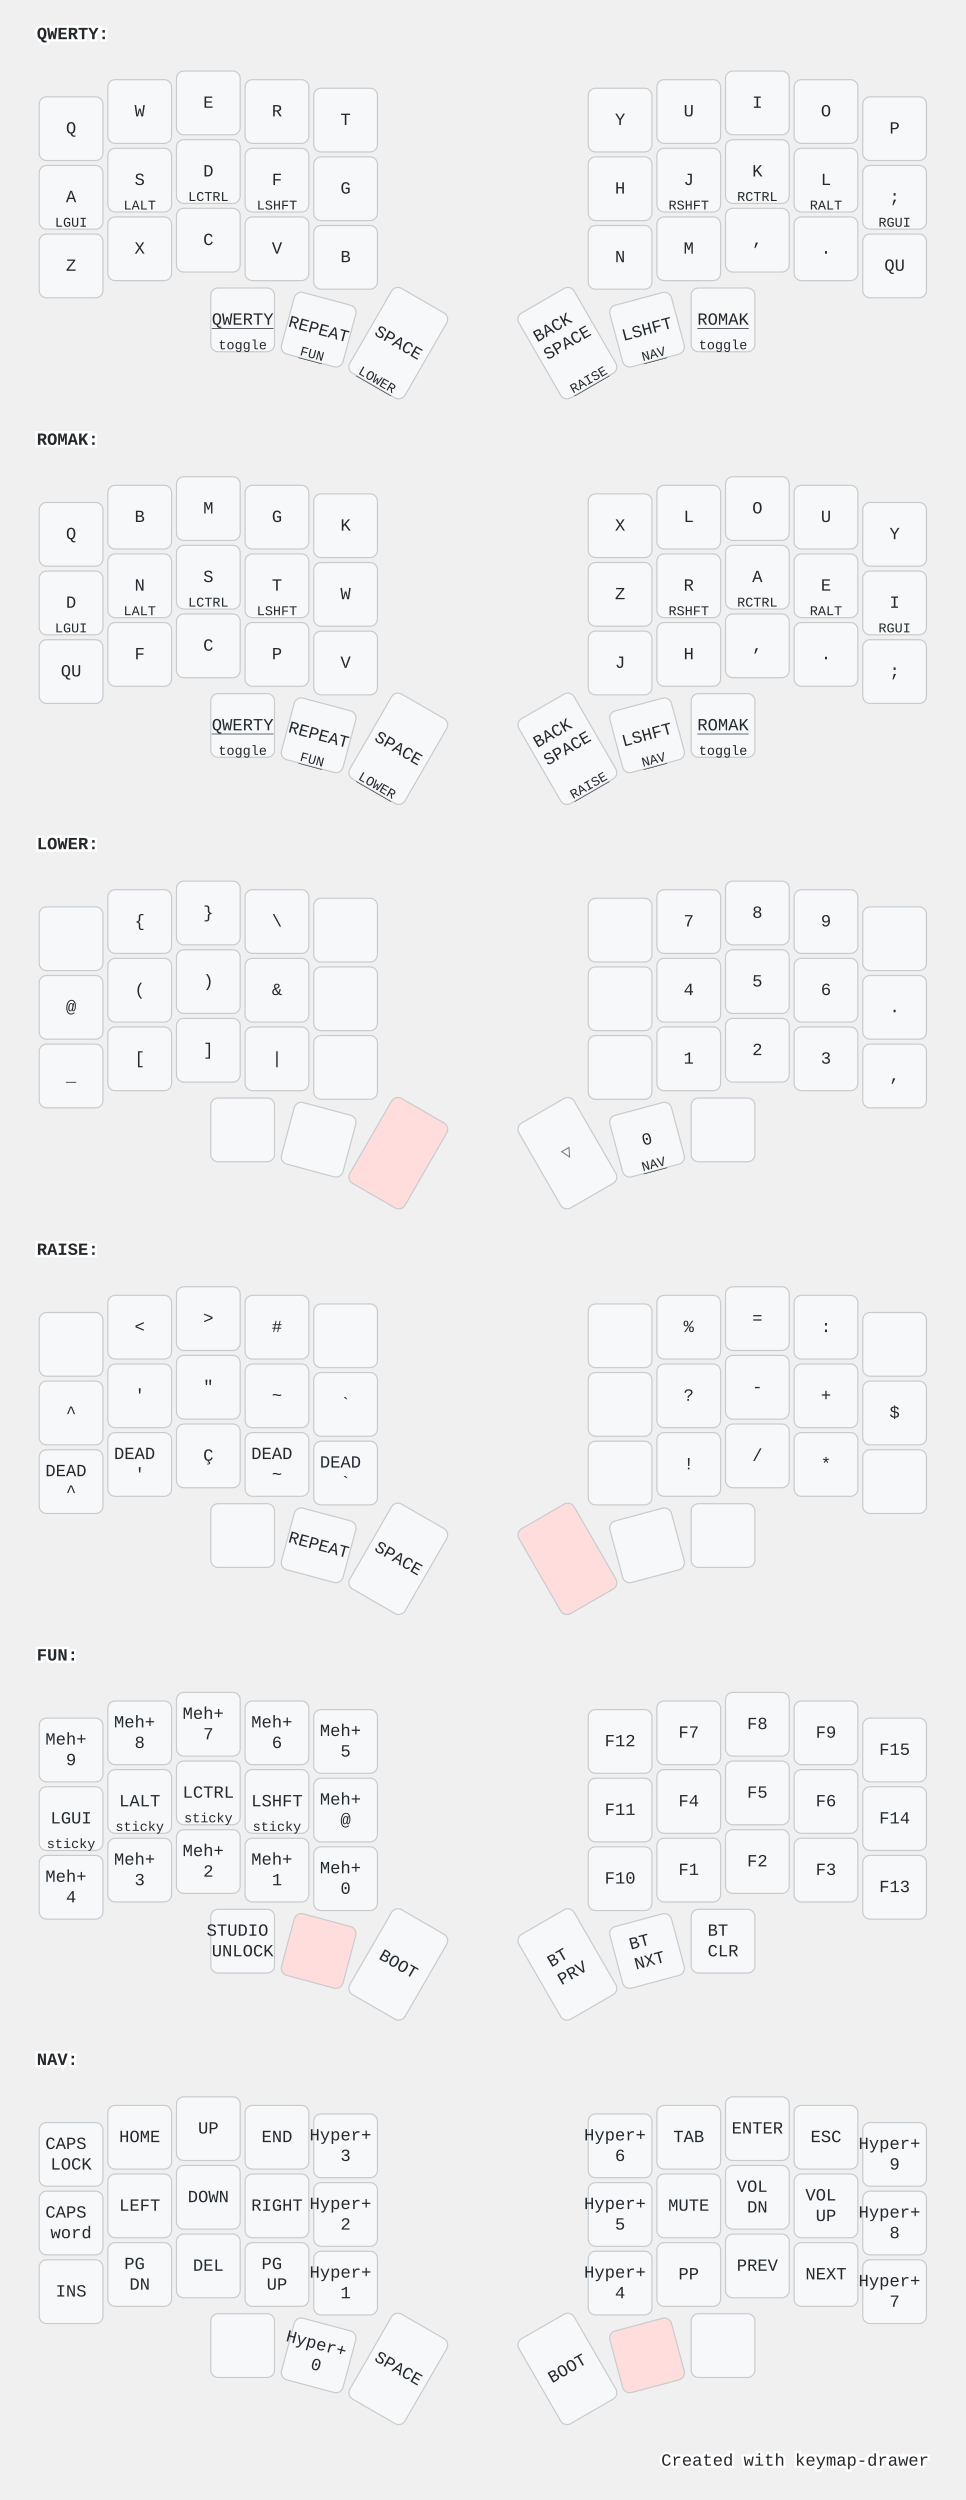
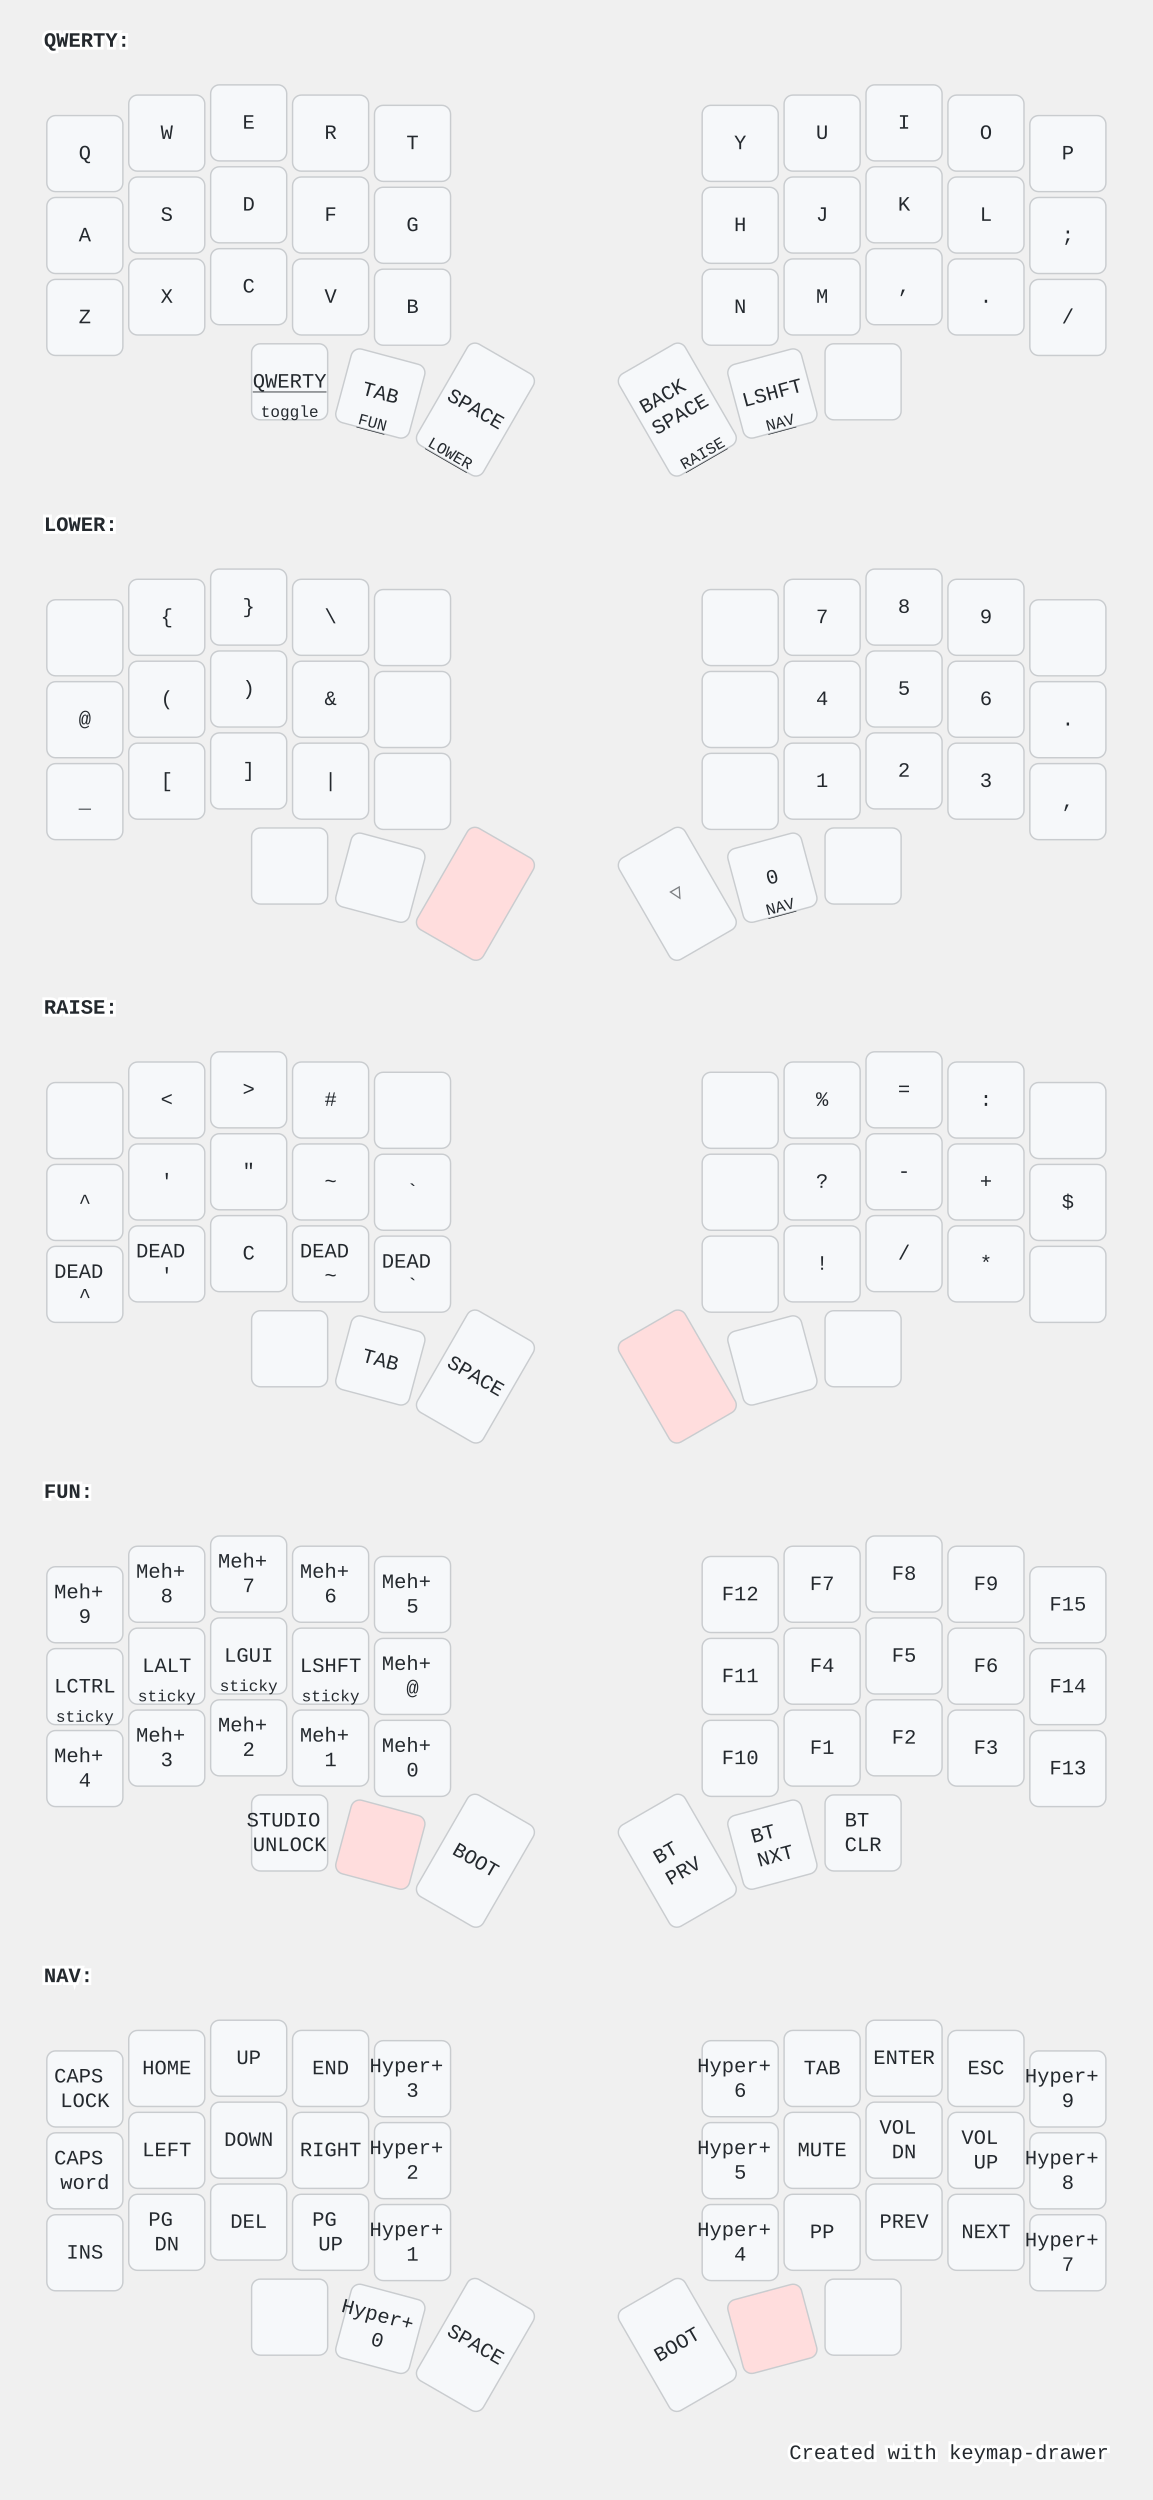
- <svg xmlns="http://www.w3.org/2000/svg" width="788" height="2040" viewBox="0 0 788 2040" class="keymap">
+ <svg xmlns="http://www.w3.org/2000/svg" width="788" height="1709" viewBox="0 0 788 1709" class="keymap">
  <style>/* inherit to force styles through use tags */
svg path {
    fill: inherit;
}

/* font and background color specifications */
svg.keymap {
    font-family: SFMono-Regular,Consolas,Liberation Mono,Menlo,monospace;
    font-size: 14px;
    font-kerning: normal;
    text-rendering: optimizeLegibility;
    fill: #24292e;
}

/* default key styling */
rect.key {
    fill: #f6f8fa;
}

rect.key, rect.combo {
    stroke: #c9cccf;
    stroke-width: 1;
}

/* default key side styling, only used is draw_key_sides is set */
rect.side {
    filter: brightness(90%);
}

/* color accent for combo boxes */
rect.combo, rect.combo-separate {
    fill: #cdf;
}

/* color accent for held keys */
rect.held, rect.combo.held {
    fill: #fdd;
}

/* color accent for ghost (optional) keys */
rect.ghost, rect.combo.ghost {
    stroke-dasharray: 4, 4;
    stroke-width: 2;
}

text {
    text-anchor: middle;
    dominant-baseline: middle;
}

/* styling for layer labels */
text.label {
    font-weight: bold;
    text-anchor: start;
    stroke: white;
    stroke-width: 4;
    paint-order: stroke;
}

/* styling for optional footer */
text.footer {
    text-anchor: end;
    dominant-baseline: auto;
    stroke: white;
    stroke-width: 4;
    paint-order: stroke;
}

- /* styling for combo tap, and key hold/shifted label text */
- text.combo, text.hold, text.shifted {
+ /* styling for combo tap, and key non-tap label text */
+ text.combo, text.hold, text.shifted, text.left, text.right, text.tl, text.tr, text.bl, text.br {
    font-size: 11px;
}

- text.hold {
+ text.hold, text.bl, text.br {
    text-anchor: middle;
    dominant-baseline: auto;
}

- text.shifted {
+ text.shifted, text.tl, text.tr {
    text-anchor: middle;
    dominant-baseline: hanging;
}

+ text.left, text.tl, text.bl {
+     text-anchor: start;
+ }
+ 
+ text.right, text.tr, text.br {
+     text-anchor: end;
+ }
+ 
text.layer-activator {
    text-decoration: underline;
}

/* styling for hold/shifted label text in combo box */
- text.combo.hold, text.combo.shifted {
+ text.combo.hold, text.combo.shifted, text.combo.left, text.combo.right {
    font-size: 8px;
}

/* lighter symbol for transparent keys */
text.trans {
    fill: #7b7e81;
}

/* styling for combo dendrons */
path.combo {
    stroke-width: 1;
    stroke: gray;
    fill: none;
}

/* Start Tabler Icons Cleanup */
/* cannot use height/width with glyphs */
.icon-tabler &gt; path {
    fill: inherit;
    stroke: inherit;
    stroke-width: 2;
}
/* hide tabler's default box */
.icon-tabler &gt; path[stroke="none"][fill="none"] {
    visibility: hidden;
}
/* End Tabler Icons Cleanup */

@media (prefers-color-scheme: dark) {
svg.keymap { fill: #d1d6db; }
rect.key { fill: #3f4750; }
rect.key, rect.combo { stroke: #60666c; }
rect.combo, rect.combo-separate { fill: #1f3d7a; }
rect.held, rect.combo.held { fill: #854747; }
text.label, text.footer { stroke: black; }
text.trans { fill: #7e8184; }
path.combo { stroke: #7f7f7f; }

}</style>
  <g transform="translate(30, 0)" class="layer-QWERTY">
    <text x="0" y="28" class="label" id="QWERTY">QWERTY:</text>
    <g transform="translate(0, 56)">
      <g transform="translate(28, 49)" class="key keypos-0">
        <rect rx="6" ry="6" x="-26" y="-26" width="52" height="52" class="key" />
        <text x="0" y="0" class="key tap">Q</text>
      </g>
      <g transform="translate(84, 35)" class="key keypos-1">
        <rect rx="6" ry="6" x="-26" y="-26" width="52" height="52" class="key" />
        <text x="0" y="0" class="key tap">W</text>
      </g>
      <g transform="translate(140, 28)" class="key keypos-2">
        <rect rx="6" ry="6" x="-26" y="-26" width="52" height="52" class="key" />
        <text x="0" y="0" class="key tap">E</text>
      </g>
      <g transform="translate(196, 35)" class="key keypos-3">
        <rect rx="6" ry="6" x="-26" y="-26" width="52" height="52" class="key" />
        <text x="0" y="0" class="key tap">R</text>
      </g>
      <g transform="translate(252, 42)" class="key keypos-4">
        <rect rx="6" ry="6" x="-26" y="-26" width="52" height="52" class="key" />
        <text x="0" y="0" class="key tap">T</text>
      </g>
      <g transform="translate(476, 42)" class="key keypos-5">
        <rect rx="6" ry="6" x="-26" y="-26" width="52" height="52" class="key" />
        <text x="0" y="0" class="key tap">Y</text>
      </g>
      <g transform="translate(532, 35)" class="key keypos-6">
        <rect rx="6" ry="6" x="-26" y="-26" width="52" height="52" class="key" />
        <text x="0" y="0" class="key tap">U</text>
      </g>
      <g transform="translate(588, 28)" class="key keypos-7">
        <rect rx="6" ry="6" x="-26" y="-26" width="52" height="52" class="key" />
        <text x="0" y="0" class="key tap">I</text>
      </g>
      <g transform="translate(644, 35)" class="key keypos-8">
        <rect rx="6" ry="6" x="-26" y="-26" width="52" height="52" class="key" />
        <text x="0" y="0" class="key tap">O</text>
      </g>
      <g transform="translate(700, 49)" class="key keypos-9">
        <rect rx="6" ry="6" x="-26" y="-26" width="52" height="52" class="key" />
        <text x="0" y="0" class="key tap">P</text>
      </g>
      <g transform="translate(28, 105)" class="key keypos-10">
        <rect rx="6" ry="6" x="-26" y="-26" width="52" height="52" class="key" />
        <text x="0" y="0" class="key tap">A</text>
-         <text x="0" y="24" class="key hold">LGUI</text>
      </g>
      <g transform="translate(84, 91)" class="key keypos-11">
        <rect rx="6" ry="6" x="-26" y="-26" width="52" height="52" class="key" />
        <text x="0" y="0" class="key tap">S</text>
-         <text x="0" y="24" class="key hold">LALT</text>
      </g>
      <g transform="translate(140, 84)" class="key keypos-12">
        <rect rx="6" ry="6" x="-26" y="-26" width="52" height="52" class="key" />
        <text x="0" y="0" class="key tap">D</text>
-         <text x="0" y="24" class="key hold">LCTRL</text>
      </g>
      <g transform="translate(196, 91)" class="key keypos-13">
        <rect rx="6" ry="6" x="-26" y="-26" width="52" height="52" class="key" />
        <text x="0" y="0" class="key tap">F</text>
-         <text x="0" y="24" class="key hold">LSHFT</text>
      </g>
      <g transform="translate(252, 98)" class="key keypos-14">
        <rect rx="6" ry="6" x="-26" y="-26" width="52" height="52" class="key" />
        <text x="0" y="0" class="key tap">G</text>
      </g>
      <g transform="translate(476, 98)" class="key keypos-15">
        <rect rx="6" ry="6" x="-26" y="-26" width="52" height="52" class="key" />
        <text x="0" y="0" class="key tap">H</text>
      </g>
      <g transform="translate(532, 91)" class="key keypos-16">
        <rect rx="6" ry="6" x="-26" y="-26" width="52" height="52" class="key" />
        <text x="0" y="0" class="key tap">J</text>
-         <text x="0" y="24" class="key hold">RSHFT</text>
      </g>
      <g transform="translate(588, 84)" class="key keypos-17">
        <rect rx="6" ry="6" x="-26" y="-26" width="52" height="52" class="key" />
        <text x="0" y="0" class="key tap">K</text>
-         <text x="0" y="24" class="key hold">RCTRL</text>
      </g>
      <g transform="translate(644, 91)" class="key keypos-18">
        <rect rx="6" ry="6" x="-26" y="-26" width="52" height="52" class="key" />
        <text x="0" y="0" class="key tap">L</text>
-         <text x="0" y="24" class="key hold">RALT</text>
      </g>
      <g transform="translate(700, 105)" class="key keypos-19">
        <rect rx="6" ry="6" x="-26" y="-26" width="52" height="52" class="key" />
        <text x="0" y="0" class="key tap">;</text>
-         <text x="0" y="24" class="key hold">RGUI</text>
      </g>
      <g transform="translate(28, 161)" class="key keypos-20">
        <rect rx="6" ry="6" x="-26" y="-26" width="52" height="52" class="key" />
        <text x="0" y="0" class="key tap">Z</text>
      </g>
      <g transform="translate(84, 147)" class="key keypos-21">
        <rect rx="6" ry="6" x="-26" y="-26" width="52" height="52" class="key" />
        <text x="0" y="0" class="key tap">X</text>
      </g>
      <g transform="translate(140, 140)" class="key keypos-22">
        <rect rx="6" ry="6" x="-26" y="-26" width="52" height="52" class="key" />
        <text x="0" y="0" class="key tap">C</text>
      </g>
      <g transform="translate(196, 147)" class="key keypos-23">
        <rect rx="6" ry="6" x="-26" y="-26" width="52" height="52" class="key" />
        <text x="0" y="0" class="key tap">V</text>
      </g>
      <g transform="translate(252, 154)" class="key keypos-24">
        <rect rx="6" ry="6" x="-26" y="-26" width="52" height="52" class="key" />
        <text x="0" y="0" class="key tap">B</text>
      </g>
      <g transform="translate(476, 154)" class="key keypos-25">
        <rect rx="6" ry="6" x="-26" y="-26" width="52" height="52" class="key" />
        <text x="0" y="0" class="key tap">N</text>
      </g>
      <g transform="translate(532, 147)" class="key keypos-26">
        <rect rx="6" ry="6" x="-26" y="-26" width="52" height="52" class="key" />
        <text x="0" y="0" class="key tap">M</text>
      </g>
      <g transform="translate(588, 140)" class="key keypos-27">
        <rect rx="6" ry="6" x="-26" y="-26" width="52" height="52" class="key" />
        <text x="0" y="0" class="key tap">,</text>
      </g>
      <g transform="translate(644, 147)" class="key keypos-28">
        <rect rx="6" ry="6" x="-26" y="-26" width="52" height="52" class="key" />
        <text x="0" y="0" class="key tap">.</text>
      </g>
      <g transform="translate(700, 161)" class="key keypos-29">
        <rect rx="6" ry="6" x="-26" y="-26" width="52" height="52" class="key" />
-         <text x="0" y="0" class="key tap">QU</text>
+         <text x="0" y="0" class="key tap">/</text>
      </g>
      <g transform="translate(168, 205)" class="key keypos-30">
        <rect rx="6" ry="6" x="-26" y="-26" width="52" height="52" class="key" />
        <a href="#QWERTY">
          <text x="0" y="0" class="key tap layer-activator">QWERTY</text>
        </a>
        <text x="0" y="24" class="key hold">toggle</text>
      </g>
      <g transform="translate(230, 213) rotate(15.0)" class="key keypos-31">
        <rect rx="6" ry="6" x="-26" y="-26" width="52" height="52" class="key" />
-         <text x="0" y="0" class="key tap">REPEAT</text>
+         <text x="0" y="0" class="key tap">TAB</text>
        <a href="#FUN">
          <text x="0" y="24" class="key hold layer-activator">FUN</text>
        </a>
      </g>
      <g transform="translate(295, 224) rotate(30.0)" class="key keypos-32">
        <rect rx="6" ry="6" x="-26" y="-40" width="52" height="80" class="key" />
        <text x="0" y="0" class="key tap">SPACE</text>
        <a href="#LOWER">
          <text x="0" y="38" class="key hold layer-activator">LOWER</text>
        </a>
      </g>
      <g transform="translate(433, 224) rotate(-30.0)" class="key keypos-33">
        <rect rx="6" ry="6" x="-26" y="-40" width="52" height="80" class="key" />
        <text x="0" y="0" class="key tap">
-           <tspan x="0" dy="-1.2em">BACK</tspan>
+           <tspan x="0" dy="-0.9em">BACK</tspan>
          <tspan x="0" dy="1.2em">SPACE</tspan>
        </text>
        <a href="#RAISE">
          <text x="0" y="38" class="key hold layer-activator">RAISE</text>
        </a>
      </g>
      <g transform="translate(498, 213) rotate(-15.0)" class="key keypos-34">
        <rect rx="6" ry="6" x="-26" y="-26" width="52" height="52" class="key" />
        <text x="0" y="0" class="key tap">LSHFT</text>
        <a href="#NAV">
          <text x="0" y="24" class="key hold layer-activator">NAV</text>
        </a>
      </g>
      <g transform="translate(560, 205)" class="key keypos-35">
        <rect rx="6" ry="6" x="-26" y="-26" width="52" height="52" class="key" />
-         <a href="#ROMAK">
-           <text x="0" y="0" class="key tap layer-activator">ROMAK</text>
-         </a>
-         <text x="0" y="24" class="key hold">toggle</text>
      </g>
    </g>
  </g>
-   <g transform="translate(30, 331)" class="layer-ROMAK">
-     <text x="0" y="28" class="label" id="ROMAK">ROMAK:</text>
-     <g transform="translate(0, 56)">
-       <g transform="translate(28, 49)" class="key keypos-0">
-         <rect rx="6" ry="6" x="-26" y="-26" width="52" height="52" class="key" />
-         <text x="0" y="0" class="key tap">Q</text>
-       </g>
-       <g transform="translate(84, 35)" class="key keypos-1">
-         <rect rx="6" ry="6" x="-26" y="-26" width="52" height="52" class="key" />
-         <text x="0" y="0" class="key tap">B</text>
-       </g>
-       <g transform="translate(140, 28)" class="key keypos-2">
-         <rect rx="6" ry="6" x="-26" y="-26" width="52" height="52" class="key" />
-         <text x="0" y="0" class="key tap">M</text>
-       </g>
-       <g transform="translate(196, 35)" class="key keypos-3">
-         <rect rx="6" ry="6" x="-26" y="-26" width="52" height="52" class="key" />
-         <text x="0" y="0" class="key tap">G</text>
-       </g>
-       <g transform="translate(252, 42)" class="key keypos-4">
-         <rect rx="6" ry="6" x="-26" y="-26" width="52" height="52" class="key" />
-         <text x="0" y="0" class="key tap">K</text>
-       </g>
-       <g transform="translate(476, 42)" class="key keypos-5">
-         <rect rx="6" ry="6" x="-26" y="-26" width="52" height="52" class="key" />
-         <text x="0" y="0" class="key tap">X</text>
-       </g>
-       <g transform="translate(532, 35)" class="key keypos-6">
-         <rect rx="6" ry="6" x="-26" y="-26" width="52" height="52" class="key" />
-         <text x="0" y="0" class="key tap">L</text>
-       </g>
-       <g transform="translate(588, 28)" class="key keypos-7">
-         <rect rx="6" ry="6" x="-26" y="-26" width="52" height="52" class="key" />
-         <text x="0" y="0" class="key tap">O</text>
-       </g>
-       <g transform="translate(644, 35)" class="key keypos-8">
-         <rect rx="6" ry="6" x="-26" y="-26" width="52" height="52" class="key" />
-         <text x="0" y="0" class="key tap">U</text>
-       </g>
-       <g transform="translate(700, 49)" class="key keypos-9">
-         <rect rx="6" ry="6" x="-26" y="-26" width="52" height="52" class="key" />
-         <text x="0" y="0" class="key tap">Y</text>
-       </g>
-       <g transform="translate(28, 105)" class="key keypos-10">
-         <rect rx="6" ry="6" x="-26" y="-26" width="52" height="52" class="key" />
-         <text x="0" y="0" class="key tap">D</text>
-         <text x="0" y="24" class="key hold">LGUI</text>
-       </g>
-       <g transform="translate(84, 91)" class="key keypos-11">
-         <rect rx="6" ry="6" x="-26" y="-26" width="52" height="52" class="key" />
-         <text x="0" y="0" class="key tap">N</text>
-         <text x="0" y="24" class="key hold">LALT</text>
-       </g>
-       <g transform="translate(140, 84)" class="key keypos-12">
-         <rect rx="6" ry="6" x="-26" y="-26" width="52" height="52" class="key" />
-         <text x="0" y="0" class="key tap">S</text>
-         <text x="0" y="24" class="key hold">LCTRL</text>
-       </g>
-       <g transform="translate(196, 91)" class="key keypos-13">
-         <rect rx="6" ry="6" x="-26" y="-26" width="52" height="52" class="key" />
-         <text x="0" y="0" class="key tap">T</text>
-         <text x="0" y="24" class="key hold">LSHFT</text>
-       </g>
-       <g transform="translate(252, 98)" class="key keypos-14">
-         <rect rx="6" ry="6" x="-26" y="-26" width="52" height="52" class="key" />
-         <text x="0" y="0" class="key tap">W</text>
-       </g>
-       <g transform="translate(476, 98)" class="key keypos-15">
-         <rect rx="6" ry="6" x="-26" y="-26" width="52" height="52" class="key" />
-         <text x="0" y="0" class="key tap">Z</text>
-       </g>
-       <g transform="translate(532, 91)" class="key keypos-16">
-         <rect rx="6" ry="6" x="-26" y="-26" width="52" height="52" class="key" />
-         <text x="0" y="0" class="key tap">R</text>
-         <text x="0" y="24" class="key hold">RSHFT</text>
-       </g>
-       <g transform="translate(588, 84)" class="key keypos-17">
-         <rect rx="6" ry="6" x="-26" y="-26" width="52" height="52" class="key" />
-         <text x="0" y="0" class="key tap">A</text>
-         <text x="0" y="24" class="key hold">RCTRL</text>
-       </g>
-       <g transform="translate(644, 91)" class="key keypos-18">
-         <rect rx="6" ry="6" x="-26" y="-26" width="52" height="52" class="key" />
-         <text x="0" y="0" class="key tap">E</text>
-         <text x="0" y="24" class="key hold">RALT</text>
-       </g>
-       <g transform="translate(700, 105)" class="key keypos-19">
-         <rect rx="6" ry="6" x="-26" y="-26" width="52" height="52" class="key" />
-         <text x="0" y="0" class="key tap">I</text>
-         <text x="0" y="24" class="key hold">RGUI</text>
-       </g>
-       <g transform="translate(28, 161)" class="key keypos-20">
-         <rect rx="6" ry="6" x="-26" y="-26" width="52" height="52" class="key" />
-         <text x="0" y="0" class="key tap">QU</text>
-       </g>
-       <g transform="translate(84, 147)" class="key keypos-21">
-         <rect rx="6" ry="6" x="-26" y="-26" width="52" height="52" class="key" />
-         <text x="0" y="0" class="key tap">F</text>
-       </g>
-       <g transform="translate(140, 140)" class="key keypos-22">
-         <rect rx="6" ry="6" x="-26" y="-26" width="52" height="52" class="key" />
-         <text x="0" y="0" class="key tap">C</text>
-       </g>
-       <g transform="translate(196, 147)" class="key keypos-23">
-         <rect rx="6" ry="6" x="-26" y="-26" width="52" height="52" class="key" />
-         <text x="0" y="0" class="key tap">P</text>
-       </g>
-       <g transform="translate(252, 154)" class="key keypos-24">
-         <rect rx="6" ry="6" x="-26" y="-26" width="52" height="52" class="key" />
-         <text x="0" y="0" class="key tap">V</text>
-       </g>
-       <g transform="translate(476, 154)" class="key keypos-25">
-         <rect rx="6" ry="6" x="-26" y="-26" width="52" height="52" class="key" />
-         <text x="0" y="0" class="key tap">J</text>
-       </g>
-       <g transform="translate(532, 147)" class="key keypos-26">
-         <rect rx="6" ry="6" x="-26" y="-26" width="52" height="52" class="key" />
-         <text x="0" y="0" class="key tap">H</text>
-       </g>
-       <g transform="translate(588, 140)" class="key keypos-27">
-         <rect rx="6" ry="6" x="-26" y="-26" width="52" height="52" class="key" />
-         <text x="0" y="0" class="key tap">,</text>
-       </g>
-       <g transform="translate(644, 147)" class="key keypos-28">
-         <rect rx="6" ry="6" x="-26" y="-26" width="52" height="52" class="key" />
-         <text x="0" y="0" class="key tap">.</text>
-       </g>
-       <g transform="translate(700, 161)" class="key keypos-29">
-         <rect rx="6" ry="6" x="-26" y="-26" width="52" height="52" class="key" />
-         <text x="0" y="0" class="key tap">;</text>
-       </g>
-       <g transform="translate(168, 205)" class="key keypos-30">
-         <rect rx="6" ry="6" x="-26" y="-26" width="52" height="52" class="key" />
-         <a href="#QWERTY">
-           <text x="0" y="0" class="key tap layer-activator">QWERTY</text>
-         </a>
-         <text x="0" y="24" class="key hold">toggle</text>
-       </g>
-       <g transform="translate(230, 213) rotate(15.0)" class="key keypos-31">
-         <rect rx="6" ry="6" x="-26" y="-26" width="52" height="52" class="key" />
-         <text x="0" y="0" class="key tap">REPEAT</text>
-         <a href="#FUN">
-           <text x="0" y="24" class="key hold layer-activator">FUN</text>
-         </a>
-       </g>
-       <g transform="translate(295, 224) rotate(30.0)" class="key keypos-32">
-         <rect rx="6" ry="6" x="-26" y="-40" width="52" height="80" class="key" />
-         <text x="0" y="0" class="key tap">SPACE</text>
-         <a href="#LOWER">
-           <text x="0" y="38" class="key hold layer-activator">LOWER</text>
-         </a>
-       </g>
-       <g transform="translate(433, 224) rotate(-30.0)" class="key keypos-33">
-         <rect rx="6" ry="6" x="-26" y="-40" width="52" height="80" class="key" />
-         <text x="0" y="0" class="key tap">
-           <tspan x="0" dy="-1.2em">BACK</tspan>
-           <tspan x="0" dy="1.2em">SPACE</tspan>
-         </text>
-         <a href="#RAISE">
-           <text x="0" y="38" class="key hold layer-activator">RAISE</text>
-         </a>
-       </g>
-       <g transform="translate(498, 213) rotate(-15.0)" class="key keypos-34">
-         <rect rx="6" ry="6" x="-26" y="-26" width="52" height="52" class="key" />
-         <text x="0" y="0" class="key tap">LSHFT</text>
-         <a href="#NAV">
-           <text x="0" y="24" class="key hold layer-activator">NAV</text>
-         </a>
-       </g>
-       <g transform="translate(560, 205)" class="key keypos-35">
-         <rect rx="6" ry="6" x="-26" y="-26" width="52" height="52" class="key" />
-         <a href="#ROMAK">
-           <text x="0" y="0" class="key tap layer-activator">ROMAK</text>
-         </a>
-         <text x="0" y="24" class="key hold">toggle</text>
-       </g>
-     </g>
-   </g>
-   <g transform="translate(30, 661)" class="layer-LOWER">
+   <g transform="translate(30, 331)" class="layer-LOWER">
    <text x="0" y="28" class="label" id="LOWER">LOWER:</text>
    <g transform="translate(0, 56)">
      <g transform="translate(28, 49)" class="key keypos-0">
        <rect rx="6" ry="6" x="-26" y="-26" width="52" height="52" class="key" />
      </g>
      <g transform="translate(84, 35)" class="key keypos-1">
        <rect rx="6" ry="6" x="-26" y="-26" width="52" height="52" class="key" />
        <text x="0" y="0" class="key tap">{</text>
      </g>
      <g transform="translate(140, 28)" class="key keypos-2">
        <rect rx="6" ry="6" x="-26" y="-26" width="52" height="52" class="key" />
        <text x="0" y="0" class="key tap">}</text>
      </g>
      <g transform="translate(196, 35)" class="key keypos-3">
        <rect rx="6" ry="6" x="-26" y="-26" width="52" height="52" class="key" />
        <text x="0" y="0" class="key tap">\</text>
      </g>
      <g transform="translate(252, 42)" class="key keypos-4">
        <rect rx="6" ry="6" x="-26" y="-26" width="52" height="52" class="key" />
      </g>
      <g transform="translate(476, 42)" class="key keypos-5">
        <rect rx="6" ry="6" x="-26" y="-26" width="52" height="52" class="key" />
      </g>
      <g transform="translate(532, 35)" class="key keypos-6">
        <rect rx="6" ry="6" x="-26" y="-26" width="52" height="52" class="key" />
        <text x="0" y="0" class="key tap">7</text>
      </g>
      <g transform="translate(588, 28)" class="key keypos-7">
        <rect rx="6" ry="6" x="-26" y="-26" width="52" height="52" class="key" />
        <text x="0" y="0" class="key tap">8</text>
      </g>
      <g transform="translate(644, 35)" class="key keypos-8">
        <rect rx="6" ry="6" x="-26" y="-26" width="52" height="52" class="key" />
        <text x="0" y="0" class="key tap">9</text>
      </g>
      <g transform="translate(700, 49)" class="key keypos-9">
        <rect rx="6" ry="6" x="-26" y="-26" width="52" height="52" class="key" />
      </g>
      <g transform="translate(28, 105)" class="key keypos-10">
        <rect rx="6" ry="6" x="-26" y="-26" width="52" height="52" class="key" />
        <text x="0" y="0" class="key tap">@</text>
      </g>
      <g transform="translate(84, 91)" class="key keypos-11">
        <rect rx="6" ry="6" x="-26" y="-26" width="52" height="52" class="key" />
        <text x="0" y="0" class="key tap">(</text>
      </g>
      <g transform="translate(140, 84)" class="key keypos-12">
        <rect rx="6" ry="6" x="-26" y="-26" width="52" height="52" class="key" />
        <text x="0" y="0" class="key tap">)</text>
      </g>
      <g transform="translate(196, 91)" class="key keypos-13">
        <rect rx="6" ry="6" x="-26" y="-26" width="52" height="52" class="key" />
        <text x="0" y="0" class="key tap">&amp;</text>
      </g>
      <g transform="translate(252, 98)" class="key keypos-14">
        <rect rx="6" ry="6" x="-26" y="-26" width="52" height="52" class="key" />
      </g>
      <g transform="translate(476, 98)" class="key keypos-15">
        <rect rx="6" ry="6" x="-26" y="-26" width="52" height="52" class="key" />
      </g>
      <g transform="translate(532, 91)" class="key keypos-16">
        <rect rx="6" ry="6" x="-26" y="-26" width="52" height="52" class="key" />
        <text x="0" y="0" class="key tap">4</text>
      </g>
      <g transform="translate(588, 84)" class="key keypos-17">
        <rect rx="6" ry="6" x="-26" y="-26" width="52" height="52" class="key" />
        <text x="0" y="0" class="key tap">5</text>
      </g>
      <g transform="translate(644, 91)" class="key keypos-18">
        <rect rx="6" ry="6" x="-26" y="-26" width="52" height="52" class="key" />
        <text x="0" y="0" class="key tap">6</text>
      </g>
      <g transform="translate(700, 105)" class="key keypos-19">
        <rect rx="6" ry="6" x="-26" y="-26" width="52" height="52" class="key" />
        <text x="0" y="0" class="key tap">.</text>
      </g>
      <g transform="translate(28, 161)" class="key keypos-20">
        <rect rx="6" ry="6" x="-26" y="-26" width="52" height="52" class="key" />
        <text x="0" y="0" class="key tap">_</text>
      </g>
      <g transform="translate(84, 147)" class="key keypos-21">
        <rect rx="6" ry="6" x="-26" y="-26" width="52" height="52" class="key" />
        <text x="0" y="0" class="key tap">[</text>
      </g>
      <g transform="translate(140, 140)" class="key keypos-22">
        <rect rx="6" ry="6" x="-26" y="-26" width="52" height="52" class="key" />
        <text x="0" y="0" class="key tap">]</text>
      </g>
      <g transform="translate(196, 147)" class="key keypos-23">
        <rect rx="6" ry="6" x="-26" y="-26" width="52" height="52" class="key" />
        <text x="0" y="0" class="key tap">|</text>
      </g>
      <g transform="translate(252, 154)" class="key keypos-24">
        <rect rx="6" ry="6" x="-26" y="-26" width="52" height="52" class="key" />
      </g>
      <g transform="translate(476, 154)" class="key keypos-25">
        <rect rx="6" ry="6" x="-26" y="-26" width="52" height="52" class="key" />
      </g>
      <g transform="translate(532, 147)" class="key keypos-26">
        <rect rx="6" ry="6" x="-26" y="-26" width="52" height="52" class="key" />
        <text x="0" y="0" class="key tap">1</text>
      </g>
      <g transform="translate(588, 140)" class="key keypos-27">
        <rect rx="6" ry="6" x="-26" y="-26" width="52" height="52" class="key" />
        <text x="0" y="0" class="key tap">2</text>
      </g>
      <g transform="translate(644, 147)" class="key keypos-28">
        <rect rx="6" ry="6" x="-26" y="-26" width="52" height="52" class="key" />
        <text x="0" y="0" class="key tap">3</text>
      </g>
      <g transform="translate(700, 161)" class="key keypos-29">
        <rect rx="6" ry="6" x="-26" y="-26" width="52" height="52" class="key" />
        <text x="0" y="0" class="key tap">,</text>
      </g>
      <g transform="translate(168, 205)" class="key keypos-30">
        <rect rx="6" ry="6" x="-26" y="-26" width="52" height="52" class="key" />
      </g>
      <g transform="translate(230, 213) rotate(15.0)" class="key keypos-31">
        <rect rx="6" ry="6" x="-26" y="-26" width="52" height="52" class="key" />
      </g>
      <g transform="translate(295, 224) rotate(30.0)" class="key held keypos-32">
        <rect rx="6" ry="6" x="-26" y="-40" width="52" height="80" class="key held" />
      </g>
      <g transform="translate(433, 224) rotate(-30.0)" class="key trans keypos-33">
        <rect rx="6" ry="6" x="-26" y="-40" width="52" height="80" class="key trans" />
        <text x="0" y="0" class="key trans tap">▽</text>
      </g>
      <g transform="translate(498, 213) rotate(-15.0)" class="key keypos-34">
        <rect rx="6" ry="6" x="-26" y="-26" width="52" height="52" class="key" />
        <text x="0" y="0" class="key tap">0</text>
        <a href="#NAV">
          <text x="0" y="24" class="key hold layer-activator">NAV</text>
        </a>
      </g>
      <g transform="translate(560, 205)" class="key keypos-35">
        <rect rx="6" ry="6" x="-26" y="-26" width="52" height="52" class="key" />
      </g>
    </g>
  </g>
-   <g transform="translate(30, 992)" class="layer-RAISE">
+   <g transform="translate(30, 661)" class="layer-RAISE">
    <text x="0" y="28" class="label" id="RAISE">RAISE:</text>
    <g transform="translate(0, 56)">
      <g transform="translate(28, 49)" class="key keypos-0">
        <rect rx="6" ry="6" x="-26" y="-26" width="52" height="52" class="key" />
      </g>
      <g transform="translate(84, 35)" class="key keypos-1">
        <rect rx="6" ry="6" x="-26" y="-26" width="52" height="52" class="key" />
        <text x="0" y="0" class="key tap">&lt;</text>
      </g>
      <g transform="translate(140, 28)" class="key keypos-2">
        <rect rx="6" ry="6" x="-26" y="-26" width="52" height="52" class="key" />
        <text x="0" y="0" class="key tap">&gt;</text>
      </g>
      <g transform="translate(196, 35)" class="key keypos-3">
        <rect rx="6" ry="6" x="-26" y="-26" width="52" height="52" class="key" />
        <text x="0" y="0" class="key tap">#</text>
      </g>
      <g transform="translate(252, 42)" class="key keypos-4">
        <rect rx="6" ry="6" x="-26" y="-26" width="52" height="52" class="key" />
      </g>
      <g transform="translate(476, 42)" class="key keypos-5">
        <rect rx="6" ry="6" x="-26" y="-26" width="52" height="52" class="key" />
      </g>
      <g transform="translate(532, 35)" class="key keypos-6">
        <rect rx="6" ry="6" x="-26" y="-26" width="52" height="52" class="key" />
        <text x="0" y="0" class="key tap">%</text>
      </g>
      <g transform="translate(588, 28)" class="key keypos-7">
        <rect rx="6" ry="6" x="-26" y="-26" width="52" height="52" class="key" />
        <text x="0" y="0" class="key tap">=</text>
      </g>
      <g transform="translate(644, 35)" class="key keypos-8">
        <rect rx="6" ry="6" x="-26" y="-26" width="52" height="52" class="key" />
        <text x="0" y="0" class="key tap">:</text>
      </g>
      <g transform="translate(700, 49)" class="key keypos-9">
        <rect rx="6" ry="6" x="-26" y="-26" width="52" height="52" class="key" />
      </g>
      <g transform="translate(28, 105)" class="key keypos-10">
        <rect rx="6" ry="6" x="-26" y="-26" width="52" height="52" class="key" />
        <text x="0" y="0" class="key tap">^</text>
      </g>
      <g transform="translate(84, 91)" class="key keypos-11">
        <rect rx="6" ry="6" x="-26" y="-26" width="52" height="52" class="key" />
        <text x="0" y="0" class="key tap">'</text>
      </g>
      <g transform="translate(140, 84)" class="key keypos-12">
        <rect rx="6" ry="6" x="-26" y="-26" width="52" height="52" class="key" />
        <text x="0" y="0" class="key tap">"</text>
      </g>
      <g transform="translate(196, 91)" class="key keypos-13">
        <rect rx="6" ry="6" x="-26" y="-26" width="52" height="52" class="key" />
        <text x="0" y="0" class="key tap">~</text>
      </g>
      <g transform="translate(252, 98)" class="key keypos-14">
        <rect rx="6" ry="6" x="-26" y="-26" width="52" height="52" class="key" />
        <text x="0" y="0" class="key tap">`</text>
      </g>
      <g transform="translate(476, 98)" class="key keypos-15">
        <rect rx="6" ry="6" x="-26" y="-26" width="52" height="52" class="key" />
      </g>
      <g transform="translate(532, 91)" class="key keypos-16">
        <rect rx="6" ry="6" x="-26" y="-26" width="52" height="52" class="key" />
        <text x="0" y="0" class="key tap">?</text>
      </g>
      <g transform="translate(588, 84)" class="key keypos-17">
        <rect rx="6" ry="6" x="-26" y="-26" width="52" height="52" class="key" />
        <text x="0" y="0" class="key tap">-</text>
      </g>
      <g transform="translate(644, 91)" class="key keypos-18">
        <rect rx="6" ry="6" x="-26" y="-26" width="52" height="52" class="key" />
        <text x="0" y="0" class="key tap">+</text>
      </g>
      <g transform="translate(700, 105)" class="key keypos-19">
        <rect rx="6" ry="6" x="-26" y="-26" width="52" height="52" class="key" />
        <text x="0" y="0" class="key tap">$</text>
      </g>
      <g transform="translate(28, 161)" class="key keypos-20">
        <rect rx="6" ry="6" x="-26" y="-26" width="52" height="52" class="key" />
        <text x="0" y="0" class="key tap">
          <tspan x="0" dy="-0.6em">DEAD</tspan>
          <tspan x="0" dy="1.2em">^</tspan>
        </text>
      </g>
      <g transform="translate(84, 147)" class="key keypos-21">
        <rect rx="6" ry="6" x="-26" y="-26" width="52" height="52" class="key" />
        <text x="0" y="0" class="key tap">
          <tspan x="0" dy="-0.6em">DEAD</tspan>
          <tspan x="0" dy="1.2em">'</tspan>
        </text>
      </g>
      <g transform="translate(140, 140)" class="key keypos-22">
        <rect rx="6" ry="6" x="-26" y="-26" width="52" height="52" class="key" />
-         <text x="0" y="0" class="key tap">Ç</text>
+         <text x="0" y="0" class="key tap">C</text>
      </g>
      <g transform="translate(196, 147)" class="key keypos-23">
        <rect rx="6" ry="6" x="-26" y="-26" width="52" height="52" class="key" />
        <text x="0" y="0" class="key tap">
          <tspan x="0" dy="-0.6em">DEAD</tspan>
          <tspan x="0" dy="1.2em">~</tspan>
        </text>
      </g>
      <g transform="translate(252, 154)" class="key keypos-24">
        <rect rx="6" ry="6" x="-26" y="-26" width="52" height="52" class="key" />
        <text x="0" y="0" class="key tap">
          <tspan x="0" dy="-0.6em">DEAD</tspan>
          <tspan x="0" dy="1.2em">`</tspan>
        </text>
      </g>
      <g transform="translate(476, 154)" class="key keypos-25">
        <rect rx="6" ry="6" x="-26" y="-26" width="52" height="52" class="key" />
      </g>
      <g transform="translate(532, 147)" class="key keypos-26">
        <rect rx="6" ry="6" x="-26" y="-26" width="52" height="52" class="key" />
        <text x="0" y="0" class="key tap">!</text>
      </g>
      <g transform="translate(588, 140)" class="key keypos-27">
        <rect rx="6" ry="6" x="-26" y="-26" width="52" height="52" class="key" />
        <text x="0" y="0" class="key tap">/</text>
      </g>
      <g transform="translate(644, 147)" class="key keypos-28">
        <rect rx="6" ry="6" x="-26" y="-26" width="52" height="52" class="key" />
        <text x="0" y="0" class="key tap">*</text>
      </g>
      <g transform="translate(700, 161)" class="key keypos-29">
        <rect rx="6" ry="6" x="-26" y="-26" width="52" height="52" class="key" />
      </g>
      <g transform="translate(168, 205)" class="key keypos-30">
        <rect rx="6" ry="6" x="-26" y="-26" width="52" height="52" class="key" />
      </g>
      <g transform="translate(230, 213) rotate(15.0)" class="key keypos-31">
        <rect rx="6" ry="6" x="-26" y="-26" width="52" height="52" class="key" />
-         <text x="0" y="0" class="key tap">REPEAT</text>
+         <text x="0" y="0" class="key tap">TAB</text>
      </g>
      <g transform="translate(295, 224) rotate(30.0)" class="key keypos-32">
        <rect rx="6" ry="6" x="-26" y="-40" width="52" height="80" class="key" />
        <text x="0" y="0" class="key tap">SPACE</text>
      </g>
      <g transform="translate(433, 224) rotate(-30.0)" class="key held keypos-33">
        <rect rx="6" ry="6" x="-26" y="-40" width="52" height="80" class="key held" />
      </g>
      <g transform="translate(498, 213) rotate(-15.0)" class="key keypos-34">
        <rect rx="6" ry="6" x="-26" y="-26" width="52" height="52" class="key" />
      </g>
      <g transform="translate(560, 205)" class="key keypos-35">
        <rect rx="6" ry="6" x="-26" y="-26" width="52" height="52" class="key" />
      </g>
    </g>
  </g>
-   <g transform="translate(30, 1323)" class="layer-FUN">
+   <g transform="translate(30, 992)" class="layer-FUN">
    <text x="0" y="28" class="label" id="FUN">FUN:</text>
    <g transform="translate(0, 56)">
      <g transform="translate(28, 49)" class="key keypos-0">
        <rect rx="6" ry="6" x="-26" y="-26" width="52" height="52" class="key" />
        <text x="0" y="0" class="key tap">
          <tspan x="0" dy="-0.6em">Meh+</tspan>
          <tspan x="0" dy="1.2em">9</tspan>
        </text>
      </g>
      <g transform="translate(84, 35)" class="key keypos-1">
        <rect rx="6" ry="6" x="-26" y="-26" width="52" height="52" class="key" />
        <text x="0" y="0" class="key tap">
          <tspan x="0" dy="-0.6em">Meh+</tspan>
          <tspan x="0" dy="1.2em">8</tspan>
        </text>
      </g>
      <g transform="translate(140, 28)" class="key keypos-2">
        <rect rx="6" ry="6" x="-26" y="-26" width="52" height="52" class="key" />
        <text x="0" y="0" class="key tap">
          <tspan x="0" dy="-0.6em">Meh+</tspan>
          <tspan x="0" dy="1.2em">7</tspan>
        </text>
      </g>
      <g transform="translate(196, 35)" class="key keypos-3">
        <rect rx="6" ry="6" x="-26" y="-26" width="52" height="52" class="key" />
        <text x="0" y="0" class="key tap">
          <tspan x="0" dy="-0.6em">Meh+</tspan>
          <tspan x="0" dy="1.2em">6</tspan>
        </text>
      </g>
      <g transform="translate(252, 42)" class="key keypos-4">
        <rect rx="6" ry="6" x="-26" y="-26" width="52" height="52" class="key" />
        <text x="0" y="0" class="key tap">
          <tspan x="0" dy="-0.6em">Meh+</tspan>
          <tspan x="0" dy="1.2em">5</tspan>
        </text>
      </g>
      <g transform="translate(476, 42)" class="key keypos-5">
        <rect rx="6" ry="6" x="-26" y="-26" width="52" height="52" class="key" />
        <text x="0" y="0" class="key tap">F12</text>
      </g>
      <g transform="translate(532, 35)" class="key keypos-6">
        <rect rx="6" ry="6" x="-26" y="-26" width="52" height="52" class="key" />
        <text x="0" y="0" class="key tap">F7</text>
      </g>
      <g transform="translate(588, 28)" class="key keypos-7">
        <rect rx="6" ry="6" x="-26" y="-26" width="52" height="52" class="key" />
        <text x="0" y="0" class="key tap">F8</text>
      </g>
      <g transform="translate(644, 35)" class="key keypos-8">
        <rect rx="6" ry="6" x="-26" y="-26" width="52" height="52" class="key" />
        <text x="0" y="0" class="key tap">F9</text>
      </g>
      <g transform="translate(700, 49)" class="key keypos-9">
        <rect rx="6" ry="6" x="-26" y="-26" width="52" height="52" class="key" />
        <text x="0" y="0" class="key tap">F15</text>
      </g>
      <g transform="translate(28, 105)" class="key keypos-10">
        <rect rx="6" ry="6" x="-26" y="-26" width="52" height="52" class="key" />
-         <text x="0" y="0" class="key tap">LGUI</text>
+         <text x="0" y="0" class="key tap">LCTRL</text>
        <text x="0" y="24" class="key hold">sticky</text>
      </g>
      <g transform="translate(84, 91)" class="key keypos-11">
        <rect rx="6" ry="6" x="-26" y="-26" width="52" height="52" class="key" />
        <text x="0" y="0" class="key tap">LALT</text>
        <text x="0" y="24" class="key hold">sticky</text>
      </g>
      <g transform="translate(140, 84)" class="key keypos-12">
        <rect rx="6" ry="6" x="-26" y="-26" width="52" height="52" class="key" />
-         <text x="0" y="0" class="key tap">LCTRL</text>
+         <text x="0" y="0" class="key tap">LGUI</text>
        <text x="0" y="24" class="key hold">sticky</text>
      </g>
      <g transform="translate(196, 91)" class="key keypos-13">
        <rect rx="6" ry="6" x="-26" y="-26" width="52" height="52" class="key" />
        <text x="0" y="0" class="key tap">LSHFT</text>
        <text x="0" y="24" class="key hold">sticky</text>
      </g>
      <g transform="translate(252, 98)" class="key keypos-14">
        <rect rx="6" ry="6" x="-26" y="-26" width="52" height="52" class="key" />
        <text x="0" y="0" class="key tap">
          <tspan x="0" dy="-0.6em">Meh+</tspan>
          <tspan x="0" dy="1.2em">@</tspan>
        </text>
      </g>
      <g transform="translate(476, 98)" class="key keypos-15">
        <rect rx="6" ry="6" x="-26" y="-26" width="52" height="52" class="key" />
        <text x="0" y="0" class="key tap">F11</text>
      </g>
      <g transform="translate(532, 91)" class="key keypos-16">
        <rect rx="6" ry="6" x="-26" y="-26" width="52" height="52" class="key" />
        <text x="0" y="0" class="key tap">F4</text>
      </g>
      <g transform="translate(588, 84)" class="key keypos-17">
        <rect rx="6" ry="6" x="-26" y="-26" width="52" height="52" class="key" />
        <text x="0" y="0" class="key tap">F5</text>
      </g>
      <g transform="translate(644, 91)" class="key keypos-18">
        <rect rx="6" ry="6" x="-26" y="-26" width="52" height="52" class="key" />
        <text x="0" y="0" class="key tap">F6</text>
      </g>
      <g transform="translate(700, 105)" class="key keypos-19">
        <rect rx="6" ry="6" x="-26" y="-26" width="52" height="52" class="key" />
        <text x="0" y="0" class="key tap">F14</text>
      </g>
      <g transform="translate(28, 161)" class="key keypos-20">
        <rect rx="6" ry="6" x="-26" y="-26" width="52" height="52" class="key" />
        <text x="0" y="0" class="key tap">
          <tspan x="0" dy="-0.6em">Meh+</tspan>
          <tspan x="0" dy="1.2em">4</tspan>
        </text>
      </g>
      <g transform="translate(84, 147)" class="key keypos-21">
        <rect rx="6" ry="6" x="-26" y="-26" width="52" height="52" class="key" />
        <text x="0" y="0" class="key tap">
          <tspan x="0" dy="-0.6em">Meh+</tspan>
          <tspan x="0" dy="1.2em">3</tspan>
        </text>
      </g>
      <g transform="translate(140, 140)" class="key keypos-22">
        <rect rx="6" ry="6" x="-26" y="-26" width="52" height="52" class="key" />
        <text x="0" y="0" class="key tap">
          <tspan x="0" dy="-0.6em">Meh+</tspan>
          <tspan x="0" dy="1.2em">2</tspan>
        </text>
      </g>
      <g transform="translate(196, 147)" class="key keypos-23">
        <rect rx="6" ry="6" x="-26" y="-26" width="52" height="52" class="key" />
        <text x="0" y="0" class="key tap">
          <tspan x="0" dy="-0.6em">Meh+</tspan>
          <tspan x="0" dy="1.2em">1</tspan>
        </text>
      </g>
      <g transform="translate(252, 154)" class="key keypos-24">
        <rect rx="6" ry="6" x="-26" y="-26" width="52" height="52" class="key" />
        <text x="0" y="0" class="key tap">
          <tspan x="0" dy="-0.6em">Meh+</tspan>
          <tspan x="0" dy="1.2em">0</tspan>
        </text>
      </g>
      <g transform="translate(476, 154)" class="key keypos-25">
        <rect rx="6" ry="6" x="-26" y="-26" width="52" height="52" class="key" />
        <text x="0" y="0" class="key tap">F10</text>
      </g>
      <g transform="translate(532, 147)" class="key keypos-26">
        <rect rx="6" ry="6" x="-26" y="-26" width="52" height="52" class="key" />
        <text x="0" y="0" class="key tap">F1</text>
      </g>
      <g transform="translate(588, 140)" class="key keypos-27">
        <rect rx="6" ry="6" x="-26" y="-26" width="52" height="52" class="key" />
        <text x="0" y="0" class="key tap">F2</text>
      </g>
      <g transform="translate(644, 147)" class="key keypos-28">
        <rect rx="6" ry="6" x="-26" y="-26" width="52" height="52" class="key" />
        <text x="0" y="0" class="key tap">F3</text>
      </g>
      <g transform="translate(700, 161)" class="key keypos-29">
        <rect rx="6" ry="6" x="-26" y="-26" width="52" height="52" class="key" />
        <text x="0" y="0" class="key tap">F13</text>
      </g>
      <g transform="translate(168, 205)" class="key keypos-30">
        <rect rx="6" ry="6" x="-26" y="-26" width="52" height="52" class="key" />
        <text x="0" y="0" class="key tap">
          <tspan x="0" dy="-0.6em">STUDIO</tspan>
          <tspan x="0" dy="1.2em">UNLOCK</tspan>
        </text>
      </g>
      <g transform="translate(230, 213) rotate(15.0)" class="key held keypos-31">
        <rect rx="6" ry="6" x="-26" y="-26" width="52" height="52" class="key held" />
      </g>
      <g transform="translate(295, 224) rotate(30.0)" class="key keypos-32">
        <rect rx="6" ry="6" x="-26" y="-40" width="52" height="80" class="key" />
        <text x="0" y="0" class="key tap">BOOT</text>
      </g>
      <g transform="translate(433, 224) rotate(-30.0)" class="key keypos-33">
        <rect rx="6" ry="6" x="-26" y="-40" width="52" height="80" class="key" />
        <text x="0" y="0" class="key tap">
          <tspan x="0" dy="-0.6em">BT</tspan>
          <tspan x="0" dy="1.2em">PRV</tspan>
        </text>
      </g>
      <g transform="translate(498, 213) rotate(-15.0)" class="key keypos-34">
        <rect rx="6" ry="6" x="-26" y="-26" width="52" height="52" class="key" />
        <text x="0" y="0" class="key tap">
          <tspan x="0" dy="-0.6em">BT</tspan>
          <tspan x="0" dy="1.2em">NXT</tspan>
        </text>
      </g>
      <g transform="translate(560, 205)" class="key keypos-35">
        <rect rx="6" ry="6" x="-26" y="-26" width="52" height="52" class="key" />
        <text x="0" y="0" class="key tap">
          <tspan x="0" dy="-0.6em">BT</tspan>
          <tspan x="0" dy="1.2em">CLR</tspan>
        </text>
      </g>
    </g>
  </g>
-   <g transform="translate(30, 1653)" class="layer-NAV">
+   <g transform="translate(30, 1323)" class="layer-NAV">
    <text x="0" y="28" class="label" id="NAV">NAV:</text>
    <g transform="translate(0, 56)">
      <g transform="translate(28, 49)" class="key keypos-0">
        <rect rx="6" ry="6" x="-26" y="-26" width="52" height="52" class="key" />
        <text x="0" y="0" class="key tap">
          <tspan x="0" dy="-0.6em">CAPS</tspan>
          <tspan x="0" dy="1.2em">LOCK</tspan>
        </text>
      </g>
      <g transform="translate(84, 35)" class="key keypos-1">
        <rect rx="6" ry="6" x="-26" y="-26" width="52" height="52" class="key" />
        <text x="0" y="0" class="key tap">HOME</text>
      </g>
      <g transform="translate(140, 28)" class="key keypos-2">
        <rect rx="6" ry="6" x="-26" y="-26" width="52" height="52" class="key" />
        <text x="0" y="0" class="key tap">UP</text>
      </g>
      <g transform="translate(196, 35)" class="key keypos-3">
        <rect rx="6" ry="6" x="-26" y="-26" width="52" height="52" class="key" />
        <text x="0" y="0" class="key tap">END</text>
      </g>
      <g transform="translate(252, 42)" class="key keypos-4">
        <rect rx="6" ry="6" x="-26" y="-26" width="52" height="52" class="key" />
        <text x="0" y="0" class="key tap">
          <tspan x="0" dy="-0.6em">Hyper+</tspan>
          <tspan x="0" dy="1.2em">3</tspan>
        </text>
      </g>
      <g transform="translate(476, 42)" class="key keypos-5">
        <rect rx="6" ry="6" x="-26" y="-26" width="52" height="52" class="key" />
        <text x="0" y="0" class="key tap">
          <tspan x="0" dy="-0.6em">Hyper+</tspan>
          <tspan x="0" dy="1.2em">6</tspan>
        </text>
      </g>
      <g transform="translate(532, 35)" class="key keypos-6">
        <rect rx="6" ry="6" x="-26" y="-26" width="52" height="52" class="key" />
        <text x="0" y="0" class="key tap">TAB</text>
      </g>
      <g transform="translate(588, 28)" class="key keypos-7">
        <rect rx="6" ry="6" x="-26" y="-26" width="52" height="52" class="key" />
        <text x="0" y="0" class="key tap">ENTER</text>
      </g>
      <g transform="translate(644, 35)" class="key keypos-8">
        <rect rx="6" ry="6" x="-26" y="-26" width="52" height="52" class="key" />
        <text x="0" y="0" class="key tap">ESC</text>
      </g>
      <g transform="translate(700, 49)" class="key keypos-9">
        <rect rx="6" ry="6" x="-26" y="-26" width="52" height="52" class="key" />
        <text x="0" y="0" class="key tap">
          <tspan x="0" dy="-0.6em">Hyper+</tspan>
          <tspan x="0" dy="1.2em">9</tspan>
        </text>
      </g>
      <g transform="translate(28, 105)" class="key keypos-10">
        <rect rx="6" ry="6" x="-26" y="-26" width="52" height="52" class="key" />
        <text x="0" y="0" class="key tap">
          <tspan x="0" dy="-0.6em">CAPS</tspan>
          <tspan x="0" dy="1.2em">word</tspan>
        </text>
      </g>
      <g transform="translate(84, 91)" class="key keypos-11">
        <rect rx="6" ry="6" x="-26" y="-26" width="52" height="52" class="key" />
        <text x="0" y="0" class="key tap">LEFT</text>
      </g>
      <g transform="translate(140, 84)" class="key keypos-12">
        <rect rx="6" ry="6" x="-26" y="-26" width="52" height="52" class="key" />
        <text x="0" y="0" class="key tap">DOWN</text>
      </g>
      <g transform="translate(196, 91)" class="key keypos-13">
        <rect rx="6" ry="6" x="-26" y="-26" width="52" height="52" class="key" />
        <text x="0" y="0" class="key tap">RIGHT</text>
      </g>
      <g transform="translate(252, 98)" class="key keypos-14">
        <rect rx="6" ry="6" x="-26" y="-26" width="52" height="52" class="key" />
        <text x="0" y="0" class="key tap">
          <tspan x="0" dy="-0.6em">Hyper+</tspan>
          <tspan x="0" dy="1.2em">2</tspan>
        </text>
      </g>
      <g transform="translate(476, 98)" class="key keypos-15">
        <rect rx="6" ry="6" x="-26" y="-26" width="52" height="52" class="key" />
        <text x="0" y="0" class="key tap">
          <tspan x="0" dy="-0.6em">Hyper+</tspan>
          <tspan x="0" dy="1.2em">5</tspan>
        </text>
      </g>
      <g transform="translate(532, 91)" class="key keypos-16">
        <rect rx="6" ry="6" x="-26" y="-26" width="52" height="52" class="key" />
        <text x="0" y="0" class="key tap">MUTE</text>
      </g>
      <g transform="translate(588, 84)" class="key keypos-17">
        <rect rx="6" ry="6" x="-26" y="-26" width="52" height="52" class="key" />
        <text x="0" y="0" class="key tap">
          <tspan x="0" dy="-0.6em">VOL</tspan>
          <tspan x="0" dy="1.2em">DN</tspan>
        </text>
      </g>
      <g transform="translate(644, 91)" class="key keypos-18">
        <rect rx="6" ry="6" x="-26" y="-26" width="52" height="52" class="key" />
        <text x="0" y="0" class="key tap">
          <tspan x="0" dy="-0.6em">VOL</tspan>
          <tspan x="0" dy="1.2em">UP</tspan>
        </text>
      </g>
      <g transform="translate(700, 105)" class="key keypos-19">
        <rect rx="6" ry="6" x="-26" y="-26" width="52" height="52" class="key" />
        <text x="0" y="0" class="key tap">
          <tspan x="0" dy="-0.6em">Hyper+</tspan>
          <tspan x="0" dy="1.2em">8</tspan>
        </text>
      </g>
      <g transform="translate(28, 161)" class="key keypos-20">
        <rect rx="6" ry="6" x="-26" y="-26" width="52" height="52" class="key" />
        <text x="0" y="0" class="key tap">INS</text>
      </g>
      <g transform="translate(84, 147)" class="key keypos-21">
        <rect rx="6" ry="6" x="-26" y="-26" width="52" height="52" class="key" />
        <text x="0" y="0" class="key tap">
          <tspan x="0" dy="-0.6em">PG</tspan>
          <tspan x="0" dy="1.2em">DN</tspan>
        </text>
      </g>
      <g transform="translate(140, 140)" class="key keypos-22">
        <rect rx="6" ry="6" x="-26" y="-26" width="52" height="52" class="key" />
        <text x="0" y="0" class="key tap">DEL</text>
      </g>
      <g transform="translate(196, 147)" class="key keypos-23">
        <rect rx="6" ry="6" x="-26" y="-26" width="52" height="52" class="key" />
        <text x="0" y="0" class="key tap">
          <tspan x="0" dy="-0.6em">PG</tspan>
          <tspan x="0" dy="1.2em">UP</tspan>
        </text>
      </g>
      <g transform="translate(252, 154)" class="key keypos-24">
        <rect rx="6" ry="6" x="-26" y="-26" width="52" height="52" class="key" />
        <text x="0" y="0" class="key tap">
          <tspan x="0" dy="-0.6em">Hyper+</tspan>
          <tspan x="0" dy="1.2em">1</tspan>
        </text>
      </g>
      <g transform="translate(476, 154)" class="key keypos-25">
        <rect rx="6" ry="6" x="-26" y="-26" width="52" height="52" class="key" />
        <text x="0" y="0" class="key tap">
          <tspan x="0" dy="-0.6em">Hyper+</tspan>
          <tspan x="0" dy="1.2em">4</tspan>
        </text>
      </g>
      <g transform="translate(532, 147)" class="key keypos-26">
        <rect rx="6" ry="6" x="-26" y="-26" width="52" height="52" class="key" />
        <text x="0" y="0" class="key tap">PP</text>
      </g>
      <g transform="translate(588, 140)" class="key keypos-27">
        <rect rx="6" ry="6" x="-26" y="-26" width="52" height="52" class="key" />
        <text x="0" y="0" class="key tap">PREV</text>
      </g>
      <g transform="translate(644, 147)" class="key keypos-28">
        <rect rx="6" ry="6" x="-26" y="-26" width="52" height="52" class="key" />
        <text x="0" y="0" class="key tap">NEXT</text>
      </g>
      <g transform="translate(700, 161)" class="key keypos-29">
        <rect rx="6" ry="6" x="-26" y="-26" width="52" height="52" class="key" />
        <text x="0" y="0" class="key tap">
          <tspan x="0" dy="-0.6em">Hyper+</tspan>
          <tspan x="0" dy="1.2em">7</tspan>
        </text>
      </g>
      <g transform="translate(168, 205)" class="key keypos-30">
        <rect rx="6" ry="6" x="-26" y="-26" width="52" height="52" class="key" />
      </g>
      <g transform="translate(230, 213) rotate(15.0)" class="key keypos-31">
        <rect rx="6" ry="6" x="-26" y="-26" width="52" height="52" class="key" />
        <text x="0" y="0" class="key tap">
          <tspan x="0" dy="-0.6em">Hyper+</tspan>
          <tspan x="0" dy="1.2em">0</tspan>
        </text>
      </g>
      <g transform="translate(295, 224) rotate(30.0)" class="key keypos-32">
        <rect rx="6" ry="6" x="-26" y="-40" width="52" height="80" class="key" />
        <text x="0" y="0" class="key tap">SPACE</text>
      </g>
      <g transform="translate(433, 224) rotate(-30.0)" class="key keypos-33">
        <rect rx="6" ry="6" x="-26" y="-40" width="52" height="80" class="key" />
        <text x="0" y="0" class="key tap">BOOT</text>
      </g>
      <g transform="translate(498, 213) rotate(-15.0)" class="key held keypos-34">
        <rect rx="6" ry="6" x="-26" y="-26" width="52" height="52" class="key held" />
      </g>
      <g transform="translate(560, 205)" class="key keypos-35">
        <rect rx="6" ry="6" x="-26" y="-26" width="52" height="52" class="key" />
      </g>
    </g>
  </g>
-   <text x="758.0" y="2012.0" class="footer">Created with <a href="https://github.com/caksoylar/keymap-drawer">keymap-drawer</a>
+   <text x="758.0" y="1681.0" class="footer">Created with <a href="https://github.com/caksoylar/keymap-drawer">keymap-drawer</a>
  </text>
</svg>
